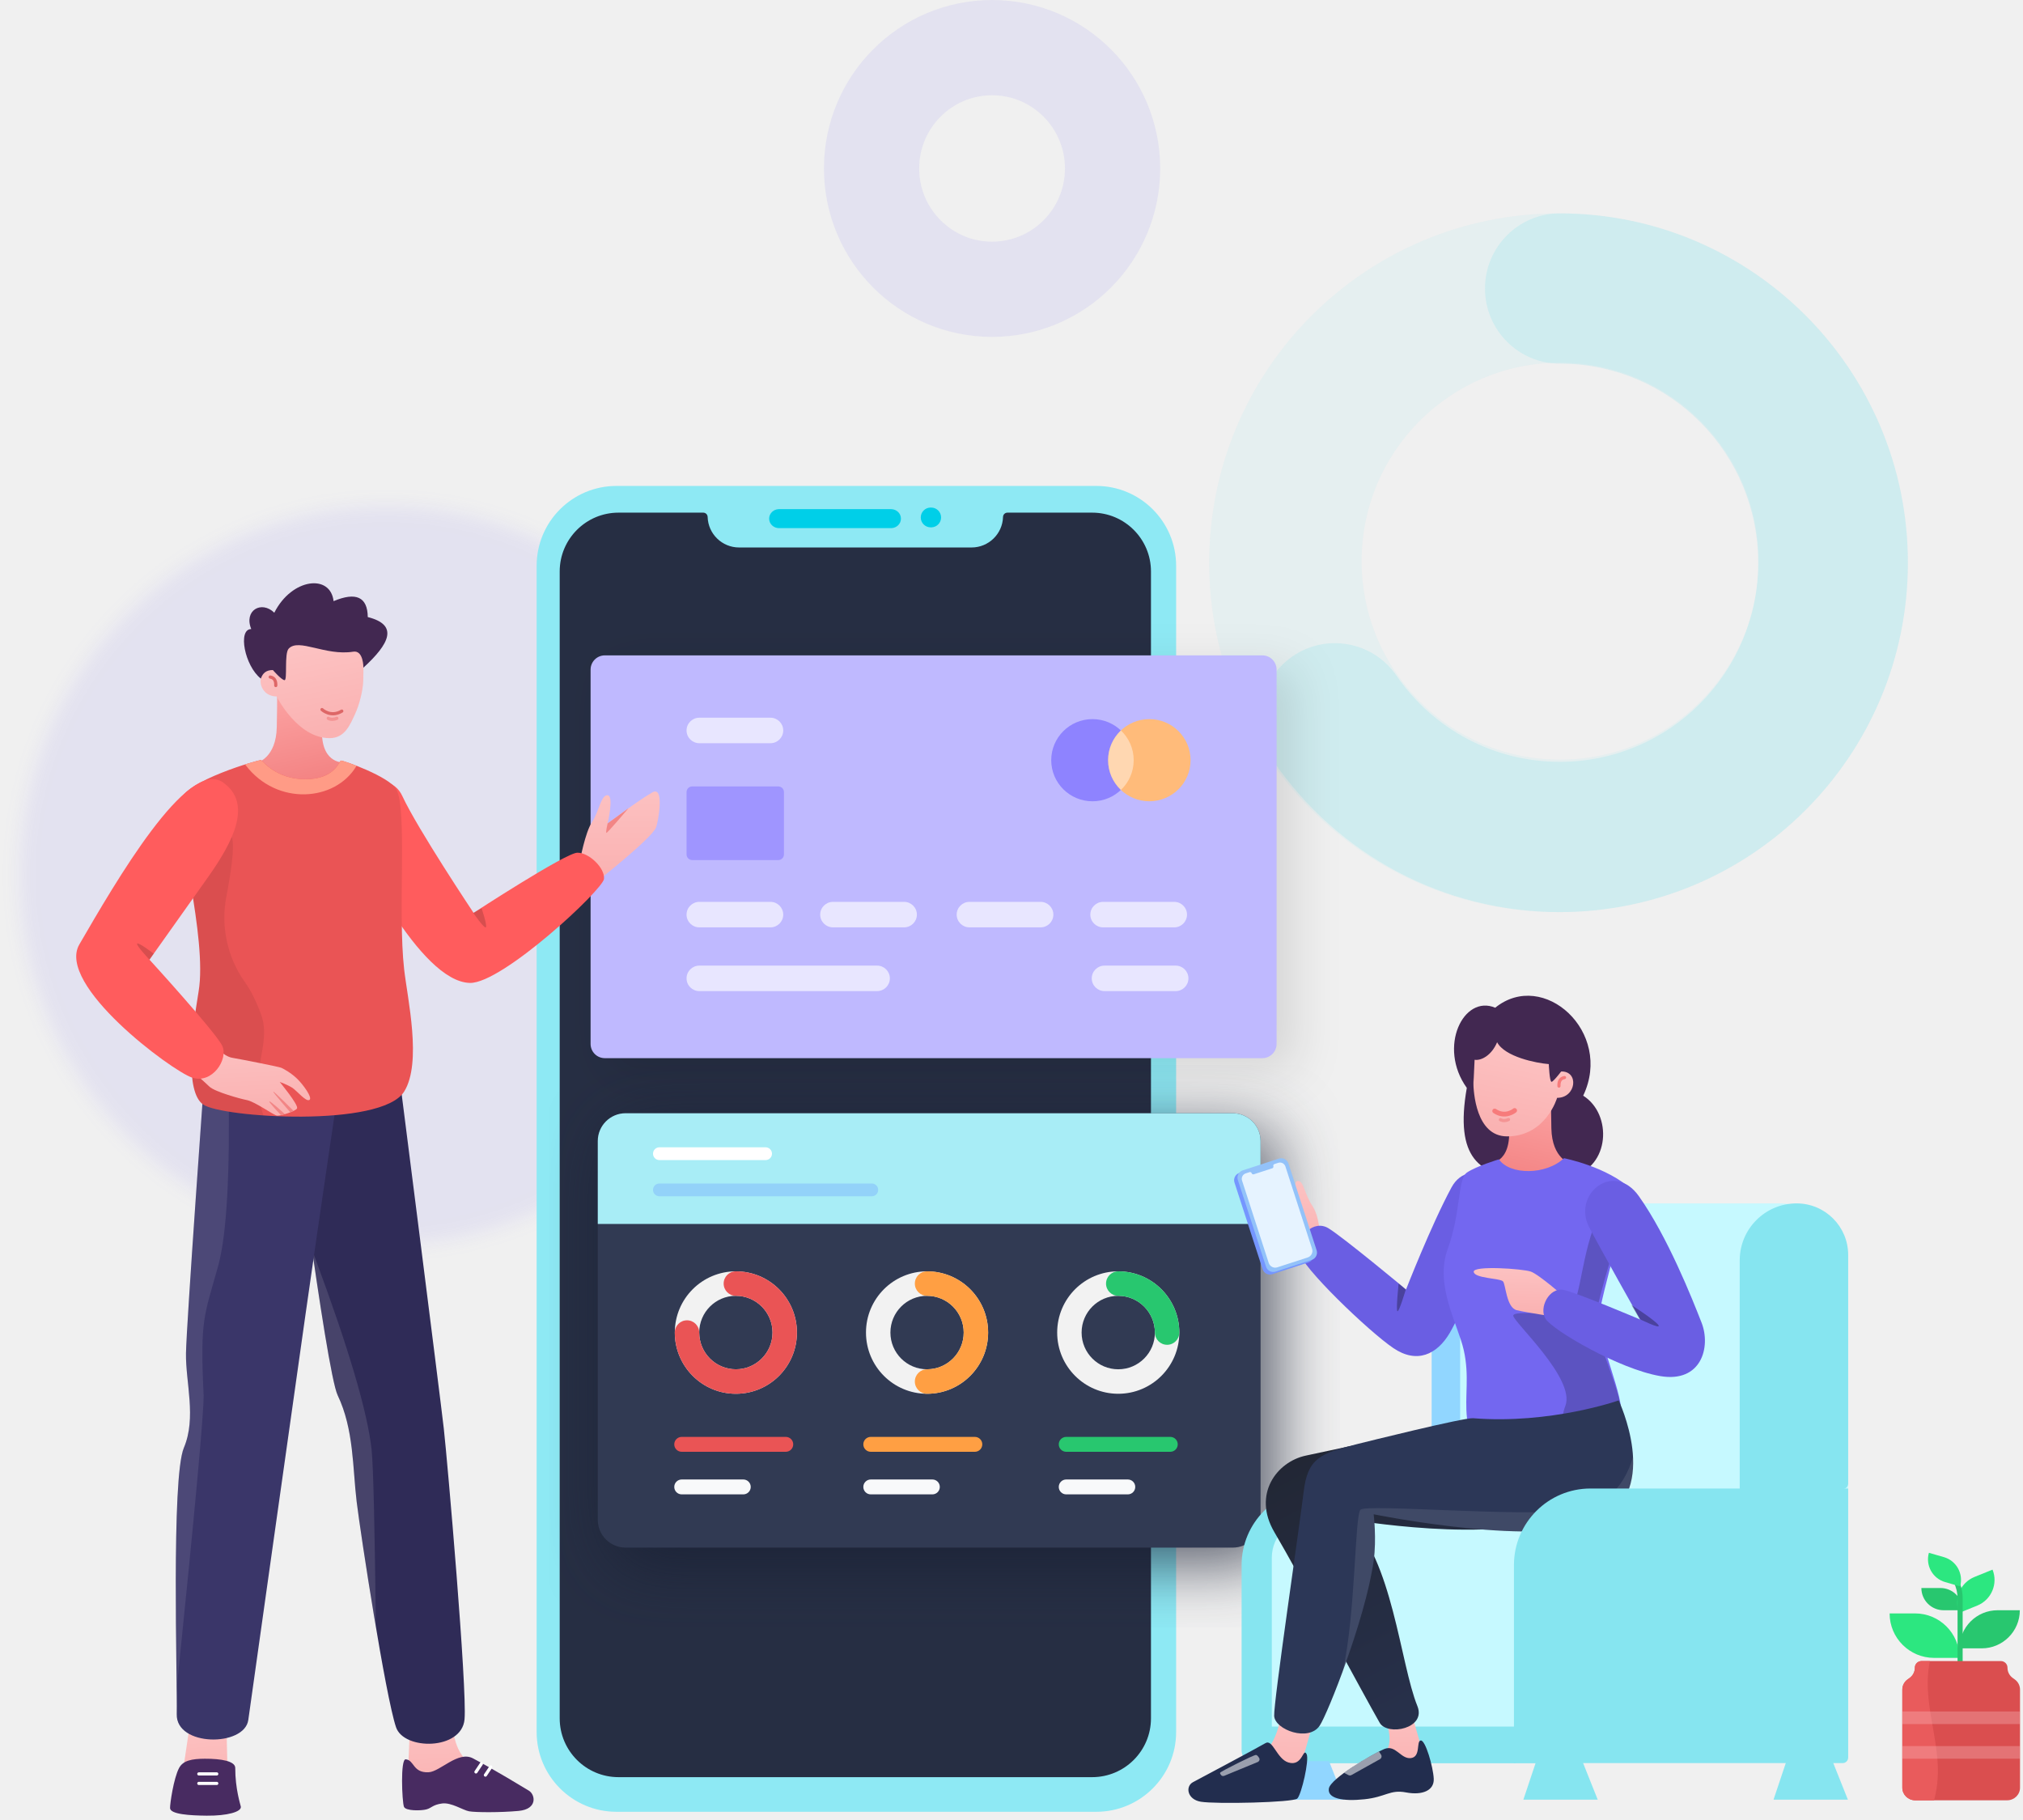
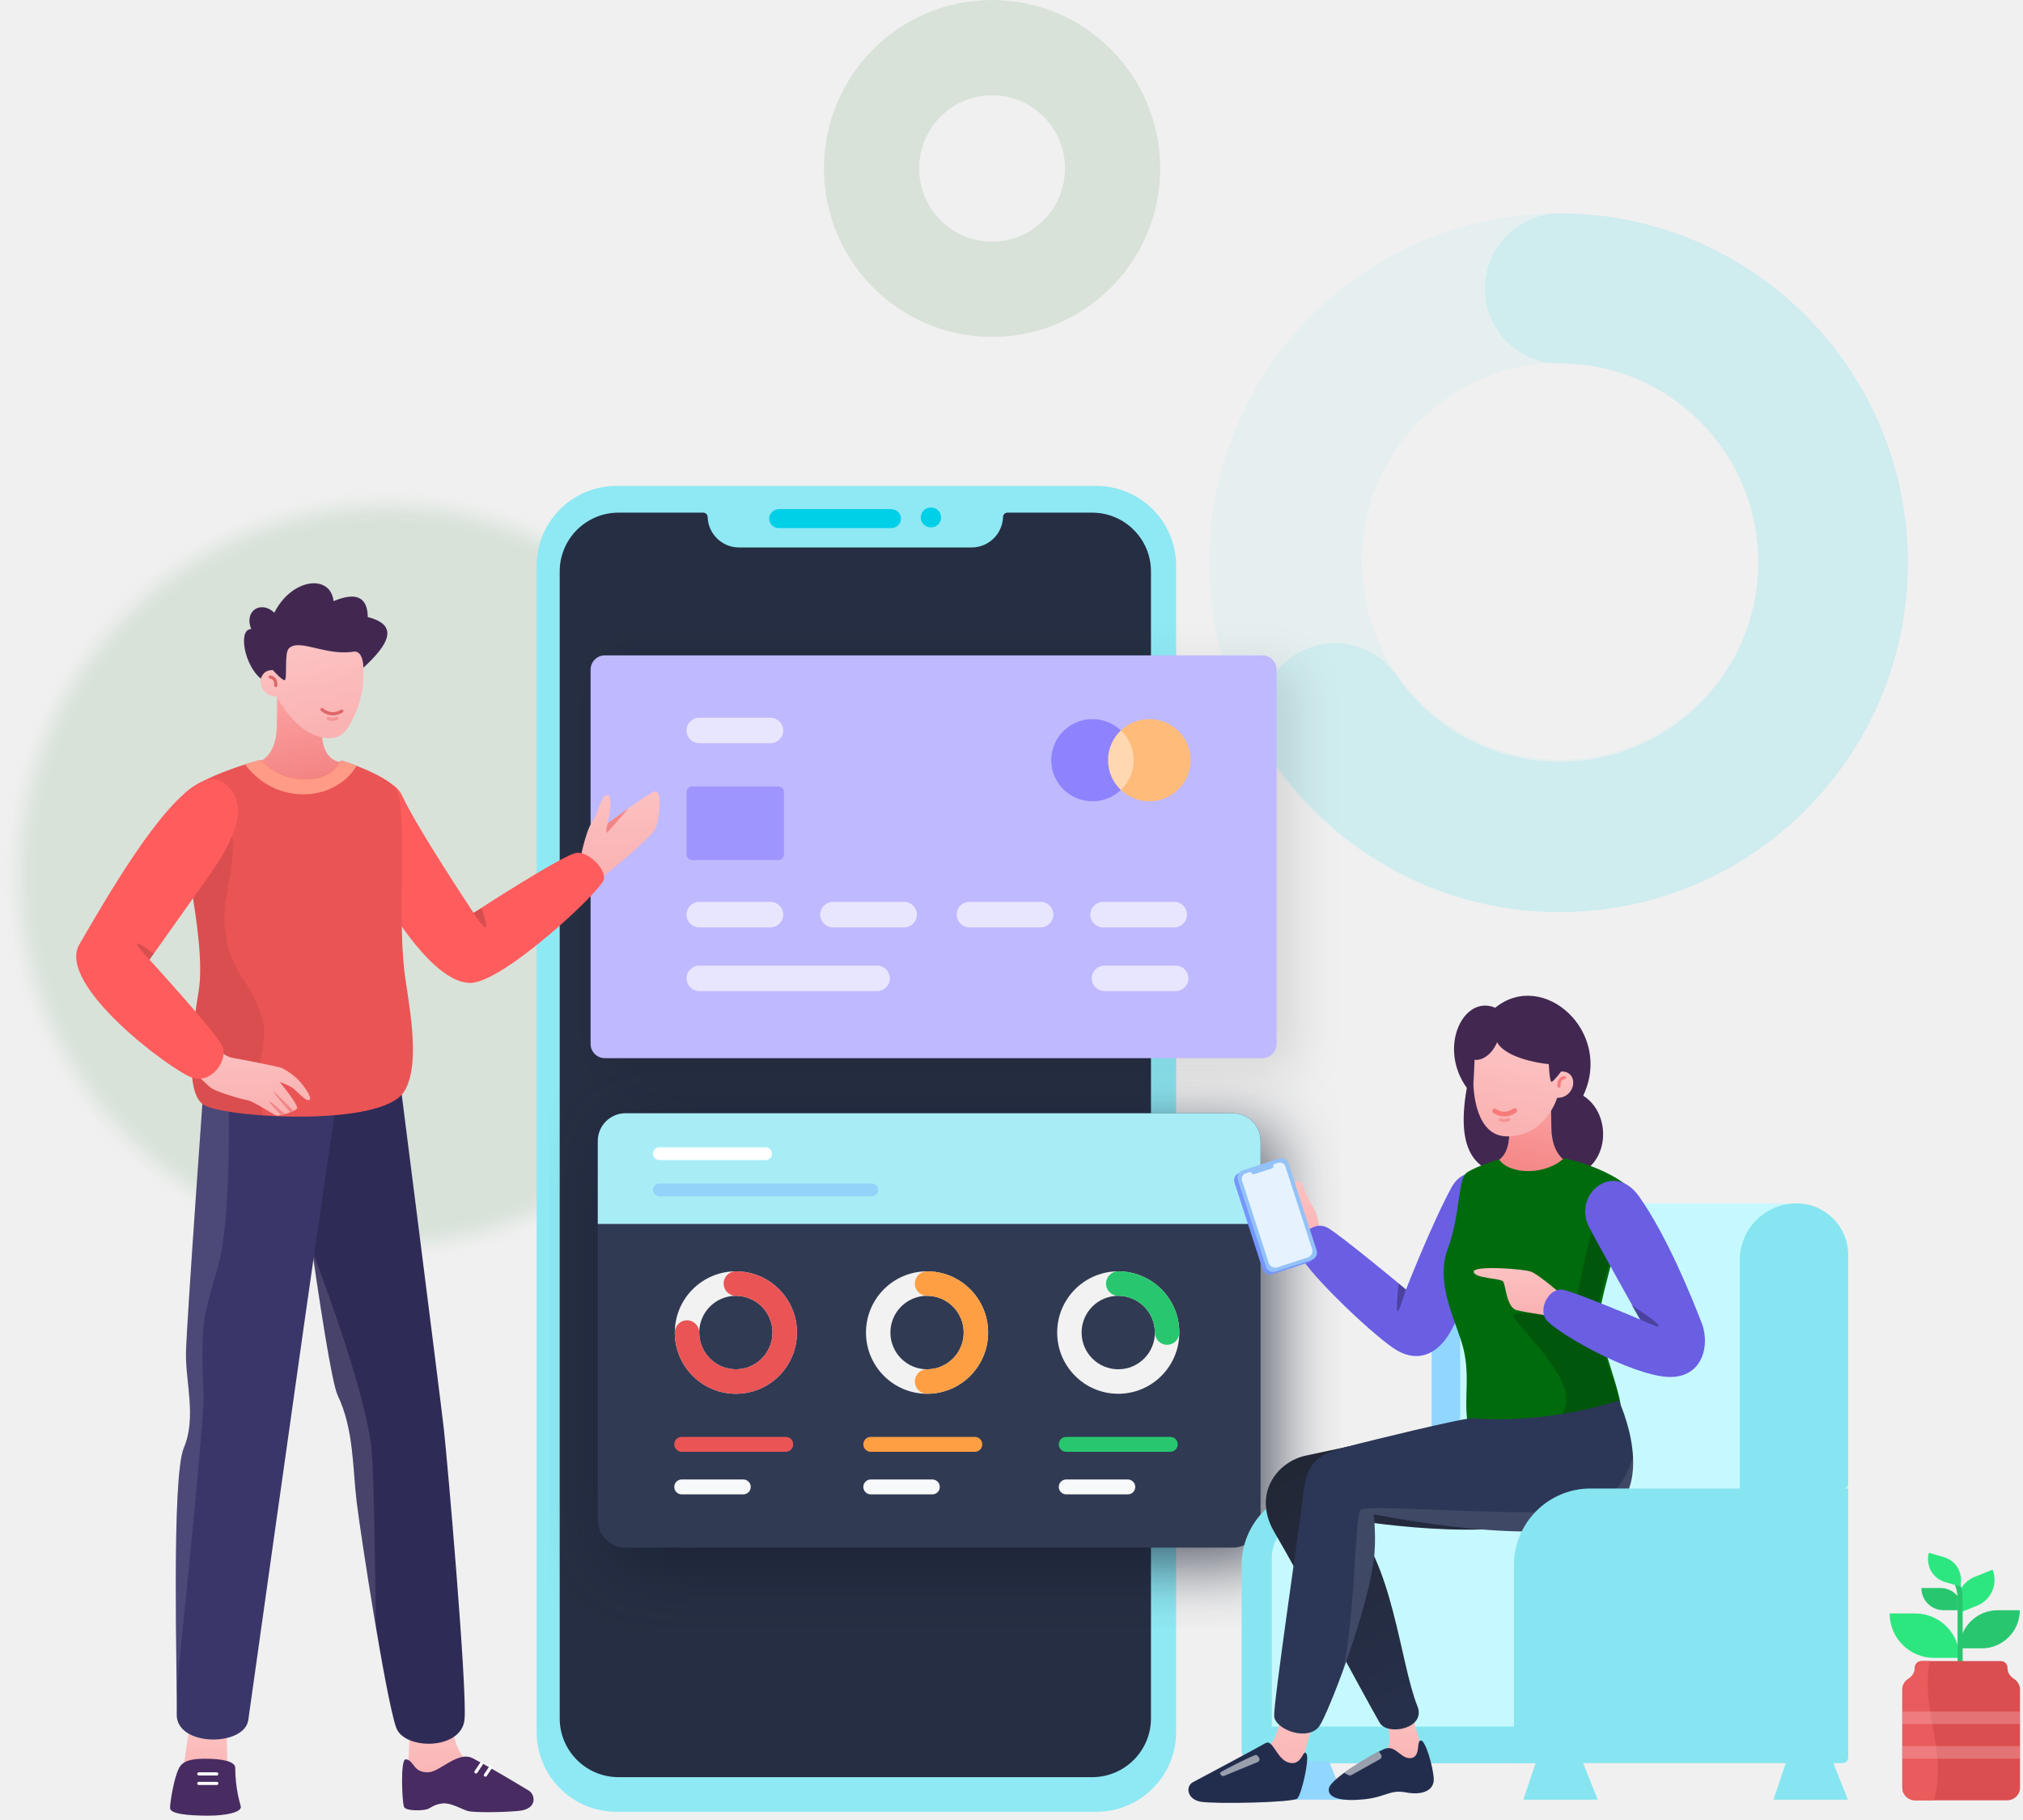
<svg xmlns="http://www.w3.org/2000/svg" width="637" height="573" viewBox="0 0 637 573" fill="none">
  <g id="Illustration">
    <g id="Shape">
      <g id="Oval" opacity="0.1" filter="url(#filter0_f)">
-         <ellipse cx="121.531" cy="275.607" rx="115.531" ry="116.393" fill="#7367F0" />
+         <ellipse cx="121.531" cy="275.607" rx="115.531" ry="116.393" fill="#006b0d" />
      </g>
      <path id="Oval_2" opacity="0.05" fill-rule="evenodd" clip-rule="evenodd" d="M380.75 177.185C380.75 116.434 429.999 67.185 490.75 67.185C551.501 67.185 600.75 116.434 600.75 177.185C600.75 237.937 551.501 287.185 490.75 287.185C429.999 287.185 380.75 237.937 380.75 177.185ZM553.75 176.685C553.75 142.167 525.768 114.185 491.25 114.185C456.732 114.185 428.75 142.167 428.75 176.685C428.75 211.203 456.732 239.185 491.25 239.185C525.768 239.185 553.75 211.203 553.75 176.685Z" fill="#00CFE8" />
-       <ellipse id="Oval_3" opacity="0.1" cx="312.382" cy="53.041" rx="37.944" ry="38.041" stroke="#7367F0" stroke-width="30" />
+       <ellipse id="Oval_3" opacity="0.1" cx="312.382" cy="53.041" rx="37.944" ry="38.041" stroke="#006b0d" stroke-width="30" />
      <path id="Path" opacity="0.1" d="M491.165 67.185C551.687 67.185 600.75 116.434 600.75 177.185C600.75 237.937 551.687 287.185 491.165 287.185C454.704 287.185 421.237 269.153 400.923 239.605C393.53 228.852 396.221 214.12 406.933 206.699C417.538 199.353 432.029 201.927 439.491 212.413L439.715 212.733C451.321 229.614 470.362 239.873 491.165 239.873C525.656 239.873 553.617 211.807 553.617 177.185C553.617 142.91 526.213 115.059 492.198 114.506L491.165 114.497C478.15 114.497 467.598 103.906 467.598 90.841C467.598 77.776 478.15 67.185 491.165 67.185Z" fill="#00CFE8" />
    </g>
    <g id="Mobile Banking App">
      <g id="Phone3">
        <path id="Rectangle" fill-rule="evenodd" clip-rule="evenodd" d="M168.975 178.137C168.975 164.254 180.229 153 194.112 153H345.201C359.084 153 370.338 164.254 370.338 178.137V545.323C370.338 559.206 359.084 570.46 345.201 570.46H194.112C180.229 570.46 168.975 559.206 168.975 545.323V178.137Z" fill="#8EE9F4" />
        <g id="Group 48">
          <path id="Rectangle_2" fill-rule="evenodd" clip-rule="evenodd" d="M176.237 179.934C176.237 169.705 184.53 161.412 194.759 161.412H221.439C222.187 161.412 222.799 162.007 222.821 162.755V162.755C222.976 168.115 227.365 172.379 232.727 172.379H305.926C311.288 172.379 315.678 168.115 315.833 162.755V162.755C315.854 162.007 316.467 161.412 317.215 161.412H343.894C354.124 161.412 362.416 169.705 362.416 179.934V541.033C362.416 551.263 354.124 559.555 343.894 559.555H194.759C184.53 559.555 176.237 551.263 176.237 541.033V179.934Z" fill="#262E43" />
          <mask id="mask0" mask-type="alpha" maskUnits="userSpaceOnUse" x="176" y="161" width="187" height="399">
            <path id="Rectangle_3" fill-rule="evenodd" clip-rule="evenodd" d="M176.237 179.934C176.237 169.705 184.53 161.412 194.759 161.412H221.439C222.187 161.412 222.799 162.007 222.821 162.755V162.755C222.976 168.115 227.365 172.379 232.727 172.379H305.926C311.288 172.379 315.678 168.115 315.833 162.755V162.755C315.854 162.007 316.467 161.412 317.215 161.412H343.894C354.124 161.412 362.416 169.705 362.416 179.934V541.033C362.416 551.263 354.124 559.555 343.894 559.555H194.759C184.53 559.555 176.237 551.263 176.237 541.033V179.934Z" fill="white" />
          </mask>
          <g mask="url(#mask0)">
            <ellipse id="Oval_4" cx="246.822" cy="403.737" rx="15.969" ry="15.951" fill="#E97EFF" fill-opacity="0.549" />
            <path id="Rectangle_4" fill-rule="evenodd" clip-rule="evenodd" d="M198.916 235.001C198.916 232.11 201.259 229.767 204.15 229.767H335.904C338.794 229.767 341.138 232.11 341.138 235.001V235.001C341.138 237.891 338.794 240.235 335.904 240.235H204.15C201.259 240.235 198.916 237.891 198.916 235.001V235.001Z" fill="#E97EFF" fill-opacity="0.549" />
          </g>
        </g>
        <path id="Path_2" d="M280.572 160.308C282.294 160.308 283.69 161.647 283.69 163.299C283.69 164.914 282.355 166.23 280.686 166.288L280.572 166.29H245.304C243.582 166.29 242.186 164.951 242.186 163.299C242.186 161.684 243.521 160.368 245.19 160.31L245.304 160.308H280.572Z" fill="#00CFE8" />
        <path id="Path_3" d="M293.21 159.81C294.933 159.81 296.329 161.205 296.329 162.925C296.329 164.608 294.994 165.979 293.325 166.039L293.21 166.041H293.047C291.324 166.041 289.928 164.646 289.928 162.925C289.928 161.243 291.263 159.872 292.932 159.812L293.047 159.81H293.21Z" fill="#00CFE8" />
      </g>
      <g id="BoardPieChart">
        <g id="Rectangle_5" filter="url(#filter1_d)">
          <path fill-rule="evenodd" clip-rule="evenodd" d="M188.229 359.27C188.229 354.434 192.15 350.513 196.986 350.513H388.175C393.011 350.513 396.931 354.434 396.931 359.27V478.524C396.931 483.361 393.011 487.281 388.175 487.281H196.986C192.15 487.281 188.229 483.361 188.229 478.524V359.27Z" fill="#313A53" />
        </g>
        <mask id="mask1" mask-type="alpha" maskUnits="userSpaceOnUse" x="188" y="350" width="209" height="138">
          <path id="Rectangle_6" fill-rule="evenodd" clip-rule="evenodd" d="M188.229 359.27C188.229 354.434 192.15 350.513 196.986 350.513H388.175C393.011 350.513 396.931 354.434 396.931 359.27V478.524C396.931 483.361 393.011 487.281 388.175 487.281H196.986C192.15 487.281 188.229 483.361 188.229 478.524V359.27Z" fill="white" />
        </mask>
        <g mask="url(#mask1)">
          <path id="Rectangle_7" fill-rule="evenodd" clip-rule="evenodd" d="M183.547 345.15H402.282V385.376H183.547L183.547 345.15Z" fill="#A8EDF6" />
          <path id="Rectangle_8" opacity="0.366" fill-rule="evenodd" clip-rule="evenodd" d="M205.621 374.649C205.621 373.538 206.522 372.638 207.632 372.638H274.515C275.626 372.638 276.526 373.538 276.526 374.649V374.649C276.526 375.76 275.626 376.66 274.515 376.66H207.632C206.522 376.66 205.621 375.76 205.621 374.649V374.649Z" fill="#6FA3FF" />
          <rect id="Rectangle_9" x="205.621" y="361.24" width="37.459" height="4.023" rx="2.011" fill="white" />
          <rect id="Rectangle_10" x="212.311" y="452.419" width="37.459" height="4.693" rx="2.346" fill="#EA5455" />
          <path id="Rectangle_11" fill-rule="evenodd" clip-rule="evenodd" d="M212.311 468.174C212.311 466.878 213.361 465.827 214.657 465.827H234.045C235.341 465.827 236.392 466.878 236.392 468.174V468.174C236.392 469.47 235.341 470.52 234.045 470.52H214.657C213.361 470.52 212.311 469.47 212.311 468.174V468.174Z" fill="#F8F9FA" />
          <rect id="Rectangle_12" x="271.844" y="452.419" width="37.459" height="4.693" rx="2.346" fill="#FF9F43" />
          <path id="Rectangle_13" fill-rule="evenodd" clip-rule="evenodd" d="M271.844 468.174C271.844 466.878 272.894 465.827 274.19 465.827H293.578C294.874 465.827 295.925 466.878 295.925 468.174V468.174C295.925 469.47 294.874 470.52 293.578 470.52H274.19C272.894 470.52 271.844 469.47 271.844 468.174V468.174Z" fill="#F8F9FA" />
          <rect id="Rectangle_14" x="333.385" y="452.419" width="37.459" height="4.693" rx="2.346" fill="#28C76F" />
          <path id="Rectangle_15" fill-rule="evenodd" clip-rule="evenodd" d="M333.385 468.174C333.385 466.878 334.435 465.827 335.731 465.827H355.119C356.415 465.827 357.466 466.878 357.466 468.174V468.174C357.466 469.47 356.415 470.52 355.119 470.52H335.731C334.435 470.52 333.385 469.47 333.385 468.174V468.174Z" fill="#F8F9FA" />
          <g id="Group 3">
            <path id="Oval_5" fill-rule="evenodd" clip-rule="evenodd" d="M352.114 438.843C362.735 438.843 371.345 430.213 371.345 419.568C371.345 408.923 362.735 400.293 352.114 400.293C341.493 400.293 332.883 408.923 332.883 419.568C332.883 430.213 341.493 438.843 352.114 438.843ZM352.114 431.133C345.741 431.133 340.575 425.955 340.575 419.568C340.575 413.181 345.741 408.003 352.114 408.003C358.487 408.003 363.653 413.181 363.653 419.568C363.653 425.955 358.487 431.133 352.114 431.133Z" fill="#F2F2F2" />
            <path id="Path_4" fill-rule="evenodd" clip-rule="evenodd" d="M371.345 419.568C371.345 408.923 362.735 400.293 352.114 400.293C349.99 400.293 348.268 402.019 348.268 404.148C348.268 406.277 349.99 408.003 352.114 408.003C358.414 408.003 363.535 413.064 363.651 419.351L363.653 419.568C363.653 421.697 365.375 423.423 367.499 423.423C369.623 423.423 371.345 421.697 371.345 419.568Z" fill="#28C76F" />
          </g>
          <g id="Group 4">
            <path id="Oval_6" fill-rule="evenodd" clip-rule="evenodd" d="M291.911 438.843C302.532 438.843 311.142 430.213 311.142 419.568C311.142 408.923 302.532 400.293 291.911 400.293C281.29 400.293 272.68 408.923 272.68 419.568C272.68 430.213 281.29 438.843 291.911 438.843ZM291.911 431.133C285.538 431.133 280.372 425.955 280.372 419.568C280.372 413.181 285.538 408.003 291.911 408.003C298.284 408.003 303.45 413.181 303.45 419.568C303.45 425.955 298.284 431.133 291.911 431.133Z" fill="#F2F2F2" />
            <path id="Path_5" d="M291.911 438.843C302.532 438.843 311.142 430.213 311.142 419.568C311.142 408.923 302.532 400.293 291.911 400.293C289.786 400.293 288.064 402.019 288.064 404.148C288.064 406.277 289.786 408.003 291.911 408.003C298.283 408.003 303.45 413.181 303.45 419.568C303.45 425.882 298.4 431.015 292.127 431.131L291.911 431.133C289.786 431.133 288.064 432.859 288.064 434.988C288.064 437.117 289.786 438.843 291.911 438.843Z" fill="#FF9F43" />
          </g>
          <g id="Group 6">
            <path id="Oval_7" fill-rule="evenodd" clip-rule="evenodd" d="M231.709 438.843C242.33 438.843 250.94 430.213 250.94 419.568C250.94 408.923 242.33 400.293 231.709 400.293C221.088 400.293 212.478 408.923 212.478 419.568C212.478 430.213 221.088 438.843 231.709 438.843ZM231.709 431.133C225.336 431.133 220.17 425.955 220.17 419.568C220.17 413.181 225.336 408.003 231.709 408.003C238.082 408.003 243.248 413.181 243.248 419.568C243.248 425.955 238.082 431.133 231.709 431.133Z" fill="#F2F2F2" />
            <path id="Path_6" fill-rule="evenodd" clip-rule="evenodd" d="M212.478 419.568C212.478 430.213 221.088 438.843 231.709 438.843C242.33 438.843 250.94 430.213 250.94 419.568C250.94 408.923 242.33 400.293 231.709 400.293C229.585 400.293 227.863 402.019 227.863 404.148C227.863 406.277 229.585 408.003 231.709 408.003C238.082 408.003 243.248 413.181 243.248 419.568C243.248 425.955 238.082 431.133 231.709 431.133C225.336 431.133 220.17 425.955 220.17 419.568C220.17 417.439 218.448 415.713 216.324 415.713C214.2 415.713 212.478 417.439 212.478 419.568Z" fill="#EA5455" />
          </g>
        </g>
      </g>
      <g id="VisaCard2">
        <g id="Rectangle_16" filter="url(#filter2_d)">
          <path fill-rule="evenodd" clip-rule="evenodd" d="M190.441 206.351H397.491C399.964 206.351 401.968 208.361 401.968 210.841V328.683C401.968 331.163 399.964 333.172 397.491 333.172H190.441C187.968 333.172 185.964 331.163 185.964 328.683V210.841C185.964 208.361 187.968 206.351 190.441 206.351Z" fill="#BFB9FF" />
        </g>
        <g id="Group 46">
          <g id="Group 45">
            <g id="Group 43">
              <ellipse id="Oval_8" cx="343.993" cy="239.357" rx="12.983" ry="12.935" fill="#8E83FF" />
              <ellipse id="Oval Copy 10" cx="361.901" cy="239.357" rx="12.983" ry="12.935" fill="#FFBB7A" />
              <path id="Path_7" fill-rule="evenodd" clip-rule="evenodd" d="M352.83 230.104L352.949 229.992C355.43 232.348 356.976 235.673 356.976 239.357C356.976 243.042 355.43 246.367 352.949 248.723C350.465 246.368 348.918 243.042 348.918 239.357C348.918 235.731 350.416 232.452 352.83 230.104L352.949 229.992L352.83 230.104Z" fill="white" fill-opacity="0.416" />
            </g>
            <path id="Rectangle_17" fill-rule="evenodd" clip-rule="evenodd" d="M217.972 247.609H245.057C246.046 247.609 246.848 248.408 246.848 249.393V269.019C246.848 270.004 246.046 270.803 245.057 270.803H217.972C216.983 270.803 216.182 270.004 216.182 269.019V249.393C216.182 248.408 216.983 247.609 217.972 247.609Z" fill="#9F95FF" />
          </g>
          <g id="Group 44">
            <path id="Rectangle_18" fill-rule="evenodd" clip-rule="evenodd" d="M220.211 283.96H242.595C244.82 283.96 246.624 285.758 246.624 287.975C246.624 290.192 244.82 291.989 242.595 291.989H220.211C217.986 291.989 216.182 290.192 216.182 287.975C216.182 285.758 217.986 283.96 220.211 283.96Z" fill="white" fill-opacity="0.647" />
            <path id="Rectangle_19" fill-rule="evenodd" clip-rule="evenodd" d="M220.211 304.032H276.17C278.396 304.032 280.199 305.829 280.199 308.046C280.199 310.263 278.396 312.06 276.17 312.06H220.211C217.986 312.06 216.182 310.263 216.182 308.046C216.182 305.829 217.986 304.032 220.211 304.032Z" fill="white" fill-opacity="0.647" />
            <path id="Rectangle_20" fill-rule="evenodd" clip-rule="evenodd" d="M347.799 304.032H370.182C372.408 304.032 374.212 305.829 374.212 308.046C374.212 310.263 372.408 312.06 370.182 312.06H347.799C345.573 312.06 343.77 310.263 343.77 308.046C343.77 305.829 345.573 304.032 347.799 304.032Z" fill="white" fill-opacity="0.647" />
            <path id="Rectangle_21" fill-rule="evenodd" clip-rule="evenodd" d="M220.211 225.977H242.595C244.82 225.977 246.624 227.774 246.624 229.991C246.624 232.208 244.82 234.005 242.595 234.005H220.211C217.986 234.005 216.182 232.208 216.182 229.991C216.182 227.774 217.986 225.977 220.211 225.977Z" fill="white" fill-opacity="0.647" />
            <path id="Rectangle Copy 38" fill-rule="evenodd" clip-rule="evenodd" d="M262.293 283.96H284.677C286.902 283.96 288.706 285.758 288.706 287.975C288.706 290.192 286.902 291.989 284.677 291.989H262.293C260.068 291.989 258.264 290.192 258.264 287.975C258.264 285.758 260.068 283.96 262.293 283.96Z" fill="white" fill-opacity="0.647" />
            <path id="Rectangle Copy 39" fill-rule="evenodd" clip-rule="evenodd" d="M305.269 283.96H327.653C329.878 283.96 331.682 285.758 331.682 287.975C331.682 290.192 329.878 291.989 327.653 291.989H305.269C303.044 291.989 301.24 290.192 301.24 287.975C301.24 285.758 303.044 283.96 305.269 283.96Z" fill="white" fill-opacity="0.647" />
            <path id="Rectangle Copy 40" fill-rule="evenodd" clip-rule="evenodd" d="M347.351 283.96H369.735C371.96 283.96 373.764 285.758 373.764 287.975C373.764 290.192 371.96 291.989 369.735 291.989H347.351C345.126 291.989 343.322 290.192 343.322 287.975C343.322 285.758 345.126 283.96 347.351 283.96Z" fill="white" fill-opacity="0.647" />
          </g>
        </g>
      </g>
      <g id="Men1.1">
        <g id="LLeg">
          <path id="Path_8" fill-rule="evenodd" clip-rule="evenodd" d="M142.482 542C142.482 542 142.328 551.857 148.381 555.358C154.434 558.86 163.812 565.365 163.812 565.365L128.137 566.574L129.154 541.911L142.482 542Z" fill="url(#paint0_linear)" />
          <path id="Path_9" fill-rule="evenodd" clip-rule="evenodd" d="M127.761 553.936C130.519 554.22 129.916 558.21 134.922 558.016C138.569 557.874 144.257 551.148 148.936 553.639C156.078 557.442 164.453 562.57 166.506 563.791C168.56 565.013 169.371 569.618 163.303 570.184C157.501 570.724 149.668 570.664 147.707 570.306C145.744 569.949 142.105 567.446 139.177 567.846C136.249 568.247 135.915 569.256 134.279 569.703C132.643 570.15 127.704 570.247 127.192 568.868C126.603 567.286 126.014 553.756 127.761 553.936Z" fill="#482B61" />
          <path id="Path_10" fill-rule="evenodd" clip-rule="evenodd" d="M124.996 332.889C124.996 332.889 138.605 439.705 139.743 449.806C140.88 459.908 147.128 531.771 146.273 541.357C145.402 551.118 127.14 551.171 124.69 543.806C121.337 533.725 113.585 483.341 112.303 472.819C111.021 462.298 111.471 450.083 106.319 439.309C102.63 431.596 90.423 335.628 90.423 335.628L124.996 332.889Z" fill="#2F2B57" />
          <path id="Path_11" opacity="0.591" fill-rule="evenodd" clip-rule="evenodd" d="M116.998 456.324L117.046 456.805C117.566 462.384 118.001 480.866 118.352 512.249L117.569 507.562C115.113 492.698 112.931 477.974 112.303 472.819C111.048 462.517 111.453 450.591 106.634 439.985L106.319 439.309C104.695 435.915 101.422 415.426 98.266 393.547L99.257 396.201C109.796 424.543 115.709 444.584 116.998 456.324Z" fill="white" fill-opacity="0.192" />
          <path id="Path 10" d="M151.575 555.354L149.868 557.907" stroke="white" stroke-linecap="round" />
          <path id="Path 10_2" d="M154.554 556.352L152.848 558.906" stroke="white" stroke-linecap="round" />
        </g>
        <g id="RLeg">
          <path id="Path_12" fill-rule="evenodd" clip-rule="evenodd" d="M59.586 544.261L56.394 565.817L71.825 565.739L71.32 543.86L59.586 544.261Z" fill="url(#paint1_linear)" />
          <path id="Path_13" fill-rule="evenodd" clip-rule="evenodd" d="M53.55 569.305C53.499 568.047 54.67 559.89 56.394 556.66C57.644 554.318 60.417 553.769 64.474 553.752C69.707 553.732 74.081 554.523 74.075 556.66C74.056 563.199 75.714 568.228 75.826 568.802C76.153 570.488 71.472 571.747 65.08 571.682C59.847 571.631 53.631 571.266 53.55 569.305Z" fill="#482B61" />
          <path id="Path_14" fill-rule="evenodd" clip-rule="evenodd" d="M107.504 336.396C107.504 336.396 100.429 384.069 96.146 414.233C91.937 443.873 79.474 532.285 78.186 541.54C77.004 550.036 55.422 550.036 55.649 539.747C55.876 529.457 53.878 465.335 57.897 455.841C61.915 446.348 58.417 435.299 58.563 426.076C58.709 416.853 64.489 337.012 64.489 337.012L107.504 336.396Z" fill="#3A3669" />
          <path id="Path_15" opacity="0.462" fill-rule="evenodd" clip-rule="evenodd" d="M68.797 398.217L68.459 399.444C64.362 414.163 62.949 415.49 64.11 438.967L64.121 439.444C64.162 445.351 61.353 475.917 55.694 531.142L55.669 527.709C55.47 505.18 54.64 464.445 57.794 456.097L57.897 455.841C61.915 446.348 58.417 435.299 58.563 426.076C58.709 416.853 64.489 337.013 64.489 337.013L71.871 336.906L71.946 340.563C72.477 369.125 71.427 388.343 68.797 398.217V398.217Z" fill="white" fill-opacity="0.192" />
          <path id="Path 9" d="M62.605 558.534H68.253" stroke="white" stroke-linecap="round" />
          <path id="Path 9_2" d="M62.605 561.529H68.253" stroke="white" stroke-linecap="round" />
        </g>
        <g id="Head">
          <path id="Path_16" fill-rule="evenodd" clip-rule="evenodd" d="M81.035 240.078C81.035 240.078 86.946 238.683 87.151 228.949C87.356 219.214 87.212 215.891 87.212 215.891L101.226 215.655C101.226 215.655 101.368 226.504 101.37 230.428C101.375 240.968 108.682 240.078 108.682 240.078C108.682 240.078 107.163 248.624 95.365 249.291C86.154 249.812 81.035 240.078 81.035 240.078Z" fill="url(#paint2_linear)" />
          <g id="Head1">
            <path id="Path_17" fill-rule="evenodd" clip-rule="evenodd" d="M85.926 210.97C80.118 210.745 81.065 219.291 87.099 219.279C87.099 219.279 93.583 232.383 103.764 232.417C108.668 232.434 110.269 228.043 111.739 224.962C113.209 221.88 114.288 217.27 114.378 214.447C114.474 211.437 114.486 201.55 114.486 201.55L85.7 201.537L85.926 210.97Z" fill="url(#paint3_linear)" />
            <path id="Path_18" d="M103.356 226.173C104.227 226.654 105.263 226.535 106.065 226.173" stroke="#F49494" stroke-linecap="round" />
            <path id="Path 8" d="M86.832 215.849C86.892 214.478 86.476 213.39 85.085 213.171" stroke="#DE6767" stroke-linecap="round" />
            <path id="Path_19" fill-rule="evenodd" clip-rule="evenodd" d="M85.926 210.971C85.926 210.971 88.597 214.069 89.585 214.154C90.573 214.24 89.447 205.769 90.902 204.226C94.098 200.835 102.45 206.597 111.233 205.189C114.486 204.668 114.428 210.228 114.428 210.228C122.638 202.703 125.615 196.767 115.804 194.289C115.726 187.92 112.081 186.322 105.032 189.276C104.09 180.673 91.912 181.971 86.369 192.916C82.356 188.992 76.717 192.16 79.11 198.064C74.79 198.064 77.041 209.672 82.133 213.66C82.74 211.918 83.85 210.971 85.926 210.971Z" fill="#422851" />
            <path id="Path_20" d="M101.387 223.414C101.387 223.414 104.152 226.029 107.624 223.899" stroke="#DE6767" stroke-linecap="round" />
          </g>
        </g>
        <g id="LArm">
          <g id="Group 3_2">
            <path id="Path_21" fill-rule="evenodd" clip-rule="evenodd" d="M182.553 271.335C182.553 271.335 184.215 262.095 186.414 258.858C188.613 255.619 189.254 250.179 191.329 250.379C193.404 250.58 191.326 259.265 191.326 259.265C191.326 259.265 201.002 252.005 205.392 249.504C209.397 247.223 207.2 259.026 206.574 260.531C205.083 264.112 187.833 277.63 187.833 277.63C187.833 277.63 182.93 272.157 182.553 271.335Z" fill="url(#paint4_linear)" />
            <path id="Path_22" fill-rule="evenodd" clip-rule="evenodd" d="M191.326 259.264C191.326 259.264 190.612 262.235 190.968 262.235C191.325 262.235 197.892 254.487 197.892 254.487L191.326 259.264Z" fill="#F28585" />
          </g>
          <path id="Path_23" fill-rule="evenodd" clip-rule="evenodd" d="M126.694 250.655C131.425 260.915 149.121 287.426 149.121 287.426C149.121 287.426 178.119 268.52 181.809 268.481C185.499 268.442 190.509 273.338 190.194 276.717C189.879 280.096 158.129 309.732 147.946 309.483C132.113 309.095 112.258 267.922 110.219 262.419C104.759 247.678 122.079 240.647 126.694 250.655Z" fill="#FF5C5D" />
          <path id="Path 5" fill-rule="evenodd" clip-rule="evenodd" d="M149.016 287.407C149.016 287.407 152.364 292.312 152.964 291.99C153.564 291.668 151.648 285.994 151.648 285.994L149.016 287.407Z" fill="black" fill-opacity="0.16" />
        </g>
        <g id="Body">
          <path id="Path_24" fill-rule="evenodd" clip-rule="evenodd" d="M56.657 252.296C55.171 259.42 65.346 295.325 62.546 312.122C60.332 325.406 58.219 343.698 63.957 347.759C69.799 351.894 120.087 355.177 127.255 343.698C132.941 334.591 128.286 314.396 127.255 305.183C125.198 286.804 128.304 255.042 124.814 248.546C122.65 244.516 107.892 239.319 107.338 239.48C106.783 239.641 105.48 245.351 96.149 245.351C86.817 245.351 82.696 239.48 82.195 239.319C81.694 239.158 58.001 245.852 56.657 252.296Z" fill="#EA5455" />
          <path id="Path_25" fill-rule="evenodd" clip-rule="evenodd" d="M82.172 239.316L82.195 239.319C82.697 239.48 86.817 245.351 96.149 245.351C105.481 245.351 106.784 239.641 107.338 239.48C107.538 239.422 109.589 240.062 112.229 241.093L112.217 241.214C105.547 252.415 87.205 253.795 77.4 240.981L77.178 240.685L78.272 240.345C80.274 239.737 81.707 239.371 82.097 239.322L82.172 239.316Z" fill="#FF9B86" />
          <path id="Path_26" fill-rule="evenodd" clip-rule="evenodd" d="M56.688 257.245L57.511 257.359C66.233 258.607 71.348 260.58 72.857 263.28C73.847 265.052 73.387 271.044 71.476 281.257L71.273 282.329C69.501 291.586 71.528 301.163 76.877 308.888L77.178 309.316C78.987 311.847 80.654 315.179 82.181 319.314C85.722 328.903 78.19 336.983 82.96 351.25L81.986 351.178C73.12 350.499 65.949 349.169 63.957 347.759C58.219 343.698 60.333 325.406 62.546 312.122C64.928 297.83 57.917 269.704 56.688 257.245Z" fill="black" fill-opacity="0.067" />
        </g>
        <g id="Rarm">
          <g id="Group 2">
            <path id="Path_27" fill-rule="evenodd" clip-rule="evenodd" d="M66.881 328.606C66.881 328.606 70.229 332.556 73.086 333.047C75.943 333.538 87.901 335.877 88.631 336.224C89.321 336.551 91.68 337.793 93.697 339.786C95.445 341.512 98.469 345.606 97.455 346.31C96.371 347.063 93.445 343.371 91.977 342.459C90.438 341.501 88.072 340.654 88.072 340.654C88.072 340.654 93.924 347.713 93.552 348.946C93.281 349.847 88.305 351.384 87.24 351.268C86.176 351.153 80.313 346.86 77.678 346.361C75.85 346.015 67.666 343.798 65.94 342.133C64.215 340.468 60.333 337.089 60.333 337.089L66.881 328.606Z" fill="url(#paint5_linear)" />
            <path id="Path_28" fill-rule="evenodd" clip-rule="evenodd" d="M92.424 349.765C92.424 349.765 86.3 343.594 86.044 343.7C85.789 343.805 91.38 350.194 91.38 350.194L92.424 349.765Z" fill="#F28585" />
            <path id="Path_29" fill-rule="evenodd" clip-rule="evenodd" d="M89.694 350.778C89.694 350.778 85.107 346.575 84.807 346.778C84.507 346.98 88.481 351.121 88.481 351.121L89.694 350.778Z" fill="#F28585" />
          </g>
          <path id="Path_30" fill-rule="evenodd" clip-rule="evenodd" d="M70.209 246.345C79.665 252.998 73.347 265.092 65.503 276.186C58.175 286.549 47.068 302.158 47.068 302.158C47.068 302.158 67.953 325.034 69.97 329.266C71.987 333.499 66.836 341.448 60.431 339.277C54.026 337.106 17.578 310.107 24.99 297.348C36.311 277.859 59.04 238.486 70.209 246.345Z" fill="#FF5C5D" />
          <path id="Path 6" fill-rule="evenodd" clip-rule="evenodd" d="M47.068 302.158C47.068 302.158 42.782 297.624 43.183 297.099C43.583 296.575 48.413 300.281 48.413 300.281L47.068 302.158Z" fill="black" fill-opacity="0.16" />
        </g>
      </g>
      <g id="Group 7">
        <path id="Rectangle_22" fill-rule="evenodd" clip-rule="evenodd" d="M390.956 492.784C390.956 479.468 401.751 468.672 415.067 468.672L496.198 468.672V551.132C496.198 553.341 494.407 555.132 492.198 555.132H394.956C392.747 555.132 390.956 553.341 390.956 551.132L390.956 492.784Z" fill="#86E5F0" />
        <path id="Rectangle_23" fill-rule="evenodd" clip-rule="evenodd" d="M400.465 538.065L477.244 538.065V555.132H400.465V538.065Z" fill="#86E5F0" />
        <path id="Path_31" fill-rule="evenodd" clip-rule="evenodd" d="M498.245 554.514L503.088 566.644H479.675L483.732 554.514H498.245Z" fill="#86E5F0" />
        <path id="Path_32" fill-rule="evenodd" clip-rule="evenodd" d="M418.474 554.514L423.318 566.644H399.904L403.962 554.514H418.474Z" fill="#91D6FF" />
        <path id="Path_33" fill-rule="evenodd" clip-rule="evenodd" d="M577.018 554.514L581.862 566.644H558.448L562.506 554.514H577.018Z" fill="#86E5F0" />
        <path id="Rectangle_24" fill-rule="evenodd" clip-rule="evenodd" d="M450.796 403.492C450.796 390.38 461.275 379.671 474.384 379.387L496.796 378.901V476.828H450.796L450.796 403.492Z" fill="#91D6FF" />
        <path id="Rectangle_25" fill-rule="evenodd" clip-rule="evenodd" d="M459.77 403.012C459.77 389.696 470.565 378.901 483.881 378.901H560.112C572.174 378.901 581.952 388.679 581.952 400.741V477.076C581.952 478.041 581.169 478.824 580.205 478.824H459.77L459.77 403.012Z" fill="#C6F9FF" />
        <path id="Rectangle_26" fill-rule="evenodd" clip-rule="evenodd" d="M547.805 396.818C547.805 386.923 555.827 378.901 565.722 378.901V378.901C574.685 378.901 581.952 386.167 581.952 395.13V467.1C581.952 468.065 581.169 468.847 580.205 468.847H547.805V396.818Z" fill="#86E5F0" />
        <path id="Rectangle_27" fill-rule="evenodd" clip-rule="evenodd" d="M400.465 490.474C400.465 483.515 406.106 477.874 413.065 477.874H491.345V543.628H400.465V490.474Z" fill="#C6F9FF" />
        <g id="Wom1.4">
          <g id="Head_2">
            <path id="Path_34" fill-rule="evenodd" clip-rule="evenodd" d="M494.783 370.394C506.982 367.552 507.785 350.8 498.511 344.989C508.075 324.929 485.958 305.012 470.808 317.295C460.876 313.041 452.622 329.64 461.864 342.532C457.989 364.667 465.875 370.388 480.092 370.632L494.783 370.394Z" fill="#422851" />
            <path id="Path_35" fill-rule="evenodd" clip-rule="evenodd" d="M494.632 366.393C494.632 366.393 488.698 365 488.492 355.271C488.286 345.543 488.431 342.223 488.431 342.223L475.36 341.987C475.36 341.987 475.218 352.828 475.216 356.75C475.21 367.283 467.875 366.393 467.875 366.393C467.875 366.393 469.4 374.934 481.244 375.6C490.491 376.121 494.632 366.393 494.632 366.393Z" fill="url(#paint6_linear)" />
            <path id="Path_36" fill-rule="evenodd" clip-rule="evenodd" d="M491.477 337.365C497.308 337.139 496.357 345.679 490.3 345.668C490.3 345.668 486.782 357.8 474.568 357.8C464.648 357.8 464.003 343.66 463.913 340.839C463.816 337.831 463.804 327.95 463.804 327.95L491.704 327.938L491.477 337.365Z" fill="url(#paint7_linear)" />
            <path id="Path_37" d="M476.923 349.65C476.923 349.65 474.014 352.114 470.644 349.806" stroke="#F77B7B" stroke-width="1.5" stroke-linecap="round" />
            <path id="Path_38" d="M475.003 352.504C474.098 352.922 473.226 352.952 472.448 352.536" stroke="#F49494" stroke-linecap="round" />
            <path id="Path 8_2" d="M490.884 341.958C490.824 340.588 491.241 339.5 492.638 339.281" stroke="#F77B7B" stroke-linecap="round" />
            <path id="Path_39" fill-rule="evenodd" clip-rule="evenodd" d="M492.4 336.309C492.4 336.309 489.204 340.6 488.557 340.623C487.909 340.646 487.683 335.043 487.683 335.043C483.762 334.743 473.841 332.766 471.408 328.161C469.708 332.224 466.456 334.029 464.32 333.683L463.915 342.315L462.918 324.96H493.182L492.4 336.309Z" fill="#422851" />
          </g>
          <g id="LLeg_2">
            <path id="Path_40" fill-rule="evenodd" clip-rule="evenodd" d="M434.913 537.945C434.913 537.945 440.143 548.516 435.855 551.847C431.561 555.179 420.217 561.422 420.217 561.422L450.271 559.532L443.59 536.478L434.913 537.945Z" fill="url(#paint8_linear)" />
            <path id="Path_41" fill-rule="evenodd" clip-rule="evenodd" d="M447.364 548.005C445.881 548.178 447.465 553.174 444.254 553.554C441.049 553.934 439.491 549.201 435.854 550.701C432.217 552.202 418.954 559.96 418.431 563.132C417.903 566.303 422.844 567.236 429.622 566.52C436.399 565.804 437.648 563.391 442.736 564.363C447.817 565.334 451.623 563.786 451.456 560.071C451.288 556.357 448.847 547.832 447.364 548.005Z" fill="#222D4E" />
            <path id="Path 14" fill-rule="evenodd" clip-rule="evenodd" d="M434.195 551.471L434.855 552.461C435.179 552.947 435.02 553.605 434.51 553.889L425.545 558.895C425.254 559.057 424.902 559.064 424.605 558.913L423.213 558.207C425.399 556.623 427.186 555.433 429.161 554.264C430.678 553.367 432.357 552.442 434.195 551.471Z" fill="white" fill-opacity="0.541" />
            <path id="Path_42" fill-rule="evenodd" clip-rule="evenodd" d="M480.186 444.779C471.087 445.185 420.447 456.392 411.247 458.296C402.047 460.2 394.268 470.502 401.284 482.431C409.164 495.822 429.495 533.853 434.431 542.427C436.875 546.67 449.2 544.291 446.305 537.169C440.908 523.892 438.401 490.539 424.641 478.378C424.641 478.378 470.917 486.436 490.907 477.206C505.435 470.496 502.148 443.796 480.186 444.779Z" fill="url(#paint9_linear)" />
          </g>
          <g id="LArm_2">
            <path id="Path_43" fill-rule="evenodd" clip-rule="evenodd" d="M415.718 390.947C415.718 390.947 415.821 383.54 413.231 379.669C410.642 375.798 410.539 371.686 408.579 371.82C406.619 371.955 408.56 381.512 408.56 381.512C408.56 381.512 406.073 380.562 404.287 379.36C402.5 378.157 397.083 372.23 395.817 373.28C393.671 375.07 397.128 385.165 399.011 387.183C400.9 389.202 411.22 395.841 411.22 395.841L415.718 390.947Z" fill="url(#paint10_linear)" />
            <path id="Path_44" fill-rule="evenodd" clip-rule="evenodd" d="M471.632 386.508C467.399 396.33 459.65 414.374 456.455 419.757C452.451 426.498 446.137 429.468 438.745 424.467C430.978 419.211 409.591 398.711 408.964 394.068C408.342 389.424 413.577 383.853 418.314 386.737C423.05 389.622 442.732 406.01 442.732 406.01C442.732 406.01 450.675 385.637 457.064 373.836C462.598 363.626 478.074 371.577 471.632 386.508Z" fill="#6A5EE3" />
            <path id="Path_45" fill-rule="evenodd" clip-rule="evenodd" d="M442.649 406.02C442.649 406.02 440.516 413.26 440.017 412.841C439.519 412.422 440.398 404.128 440.398 404.128L442.649 406.02Z" fill="black" fill-opacity="0.303" />
          </g>
          <g id="PhoneMini4">
            <g id="Group 3_3">
              <path id="Rectangle_28" d="M388.709 372.331C388.3 371.07 388.99 369.716 390.25 369.307L401.617 365.613C402.878 365.204 404.232 365.894 404.641 367.154L413.517 394.47C413.927 395.731 413.237 397.085 411.976 397.495L400.609 401.188C399.349 401.598 397.995 400.908 397.585 399.647L388.709 372.331Z" fill="#7596FF" />
              <rect id="Rectangle_29" x="389.032" y="369.239" width="16.752" height="33.522" rx="2.4" transform="rotate(-18 389.032 369.239)" fill="#93C2F9" />
              <path id="Rectangle_30" d="M392.25 369.453L393.458 369.06C393.704 368.98 393.966 369.091 394.085 369.311L394.122 369.399C394.212 369.676 394.51 369.828 394.787 369.738L400.613 367.845C400.859 367.765 401.006 367.521 400.973 367.273L400.952 367.18C400.862 366.903 401.013 366.605 401.29 366.515L402.492 366.125C403.385 365.835 404.341 366.285 404.697 367.137L404.748 367.276V367.276L413.149 393.21C413.514 394.342 412.895 395.556 411.765 395.925L402.206 399.031C401.124 399.385 399.965 398.833 399.545 397.794L399.492 397.649C399.492 397.648 399.492 397.648 399.493 397.647L391.094 371.719C390.788 370.774 391.305 369.76 392.25 369.453Z" fill="#E6F3FF" />
            </g>
          </g>
          <g id="Body_2">
-             <path id="Path_46" fill-rule="evenodd" clip-rule="evenodd" d="M513.93 374.674C513.93 374.674 503.73 408.844 503.428 415.313C503.126 421.782 511.77 440.794 510.299 445.599C506.905 456.704 463.582 461.485 461.927 446.547C461.155 439.58 462.761 433.327 460.91 425.118C459.066 416.909 451.651 404.711 455.857 393.242C460.062 381.773 458.935 371.163 461.943 369.157C464.951 367.152 471.982 365.022 471.982 365.022C475.401 370.056 486.943 369.983 492.451 364.667C492.451 364.667 506.134 367.322 513.93 374.674Z" fill="#7367F0" />
+             <path id="Path_46" fill-rule="evenodd" clip-rule="evenodd" d="M513.93 374.674C513.93 374.674 503.73 408.844 503.428 415.313C503.126 421.782 511.77 440.794 510.299 445.599C506.905 456.704 463.582 461.485 461.927 446.547C461.155 439.58 462.761 433.327 460.91 425.118C459.066 416.909 451.651 404.711 455.857 393.242C460.062 381.773 458.935 371.163 461.943 369.157C464.951 367.152 471.982 365.022 471.982 365.022C475.401 370.056 486.943 369.983 492.451 364.667C492.451 364.667 506.134 367.322 513.93 374.674Z" fill="#006b0d" />
            <path id="Path_47" fill-rule="evenodd" clip-rule="evenodd" d="M504.789 380.208C497.991 391.003 498.011 409.799 494.36 412.26C490.708 414.722 476.497 412.306 476.497 414.256C476.497 416.205 496.136 434.07 492.912 442.611C491.224 447.082 491.682 451.083 494.286 454.613L495.136 454.427C502.874 452.678 509.095 449.536 510.298 445.599C511.77 440.794 502.129 421.782 502.431 415.313C502.687 409.822 510.794 384.369 513.238 376.801C511.248 373.288 508.432 374.423 504.789 380.208Z" fill="black" fill-opacity="0.199" />
          </g>
          <g id="RArm">
            <path id="Path_48" fill-rule="evenodd" clip-rule="evenodd" d="M493.196 408.848C493.196 408.848 484.605 401.241 481.976 400.358C479.346 399.475 463.943 398.414 464.04 400.409C464.151 402.547 472.424 402.424 473.281 403.475C474.138 404.526 474.333 411.713 477.573 412.519C480.807 413.326 490.501 414.717 490.501 414.717L493.196 408.848Z" fill="url(#paint11_linear)" />
            <path id="Path_49" fill-rule="evenodd" clip-rule="evenodd" d="M516.052 376.637C525.103 389.418 532.83 408.887 535.796 416.477C538.763 424.067 535.77 435.516 522.727 433.268C509.708 431.027 488.992 418.846 486.7 415.293C484.408 411.74 487.89 405.274 492.275 406.121C496.337 406.904 516.488 415.477 516.488 415.477C516.488 415.477 503.524 392.486 500.359 386.323C495.071 376.03 508.079 365.376 516.052 376.637Z" fill="#6A5EE3" />
            <path id="Path_50" fill-rule="evenodd" clip-rule="evenodd" d="M516.282 415.319C516.282 415.319 523.072 418.695 522.244 417.279C521.416 415.864 513.691 410.891 513.691 410.891L516.282 415.319Z" fill="black" fill-opacity="0.303" />
          </g>
          <g id="RLeg_2">
            <path id="Path_51" fill-rule="evenodd" clip-rule="evenodd" d="M403.31 538.37C403.31 538.37 403.468 550.811 393.221 555.463C382.981 560.114 375.686 559.834 376.614 563.431C377.543 567.026 404.196 566.881 406.685 564.069C408.807 561.676 413.42 539.399 414.69 541.102L403.31 538.37Z" fill="url(#paint12_linear)" />
            <path id="Path_52" fill-rule="evenodd" clip-rule="evenodd" d="M411.417 552.297C410.272 550.085 410.2 556.307 405.687 554.936C402.025 553.823 400.773 547.454 398.458 548.849C396.144 550.244 375.771 561.06 375.655 561.125C373.147 562.477 373.848 566.572 378.084 567.287C382.792 568.081 407.183 567.547 408.492 566.291C409.801 565.036 412.334 554.07 411.417 552.297Z" fill="#222D4E" />
            <path id="Path 14_2" fill-rule="evenodd" clip-rule="evenodd" d="M395.445 552.569C395.843 552.569 396.223 553.069 396.497 553.55C396.764 554.019 396.516 554.589 396.016 554.795L385.504 559.125C385.164 559.265 384.767 559.213 384.524 558.937C384.3 558.685 384.093 558.371 384.196 558.156C384.394 557.741 394.677 552.569 395.445 552.569Z" fill="white" fill-opacity="0.541" />
            <path id="Path_53" fill-rule="evenodd" clip-rule="evenodd" d="M509.691 440.933C509.691 440.933 522.919 468.883 504.33 478.481C486.353 487.762 432.535 476.785 432.535 476.785C432.535 476.785 433.497 484.531 432.535 491.441C430.023 509.486 418.078 539.55 415.551 543.327C412.056 548.551 401.41 544.612 401.209 540.262C401.009 535.912 409.235 480.358 410.486 469.764C411.73 459.169 415.659 457.63 427.135 454.734C429.772 454.069 460.949 446.317 463.805 446.543C488.346 448.484 509.691 440.933 509.691 440.933Z" fill="#2C3757" />
            <path id="Path_54" opacity="0.462" fill-rule="evenodd" clip-rule="evenodd" d="M495.191 475.596C477.393 477.592 430.273 473.479 428.381 475.348C426.574 477.132 426.876 508.175 422.823 526.143L423.439 524.446C427.251 513.854 431.209 500.971 432.535 491.441C433.497 484.531 432.535 476.785 432.535 476.785L434.705 477.205C444.935 479.128 488.51 486.649 504.33 478.481C512.901 474.055 516.399 466.703 514.823 456.424C512.109 468.042 505.565 474.433 495.191 475.596Z" fill="white" fill-opacity="0.192" />
          </g>
        </g>
        <path id="Rectangle_31" fill-rule="evenodd" clip-rule="evenodd" d="M476.71 492.784C476.71 479.468 487.505 468.672 500.821 468.672L581.952 468.672V553.385C581.952 554.35 581.17 555.132 580.205 555.132H476.71L476.71 492.784Z" fill="#86E5F0" />
      </g>
      <g id="Group 80">
        <path id="Rectangle_32" d="M595 508H603C610.732 508 617 514.268 617 522V522H609C601.268 522 595 515.732 595 508V508Z" fill="#2CE780" />
        <path id="Rectangle_33" d="M605 500H611C614.866 500 618 503.134 618 507V507H612C608.134 507 605 503.866 605 500V500Z" fill="#28C76F" />
        <path id="Rectangle_34" d="M636 507H629C622.373 507 617 512.373 617 519V519H624C630.627 519 636 513.627 636 507V507Z" fill="#28C76F" />
        <path id="Rectangle_35" fill-rule="evenodd" clip-rule="evenodd" d="M627.408 494.212L621.714 496.524C617.268 498.329 615.12 503.39 616.91 507.841V507.841L622.605 505.529C627.05 503.724 629.198 498.664 627.408 494.212V494.212Z" fill="#2CE780" />
        <path id="Path_55" fill-rule="evenodd" clip-rule="evenodd" d="M612.765 493C615.893 494.983 617.877 498.756 617.994 502.897L618 503.286V533H616.395V503.286C616.395 499.802 614.819 496.589 612.267 494.828L612 494.651L612.765 493Z" fill="#28C76F" />
        <g id="Group 84">
          <path id="Rectangle_36" fill-rule="evenodd" clip-rule="evenodd" d="M605.059 523H630.005C631.17 523 632.115 523.925 632.115 525.067V525.126C632.115 526.388 632.728 527.574 633.767 528.322L634.413 528.788C635.451 529.535 636.065 530.722 636.065 531.984V562.872C636.065 565.063 634.251 566.839 632.014 566.839H603.051C600.814 566.839 599 565.063 599 562.872V531.984C599 530.722 599.613 529.535 600.651 528.788L601.298 528.322C602.267 527.624 602.866 526.544 602.941 525.377L602.95 525.067C602.95 523.925 603.894 523 605.059 523Z" fill="#DA4E4F" />
          <mask id="mask2" mask-type="alpha" maskUnits="userSpaceOnUse" x="599" y="523" width="38" height="44">
            <path id="Rectangle_37" fill-rule="evenodd" clip-rule="evenodd" d="M605.059 523H630.005C631.17 523 632.115 523.925 632.115 525.067V525.126C632.115 526.388 632.728 527.574 633.767 528.322L634.413 528.788C635.451 529.535 636.065 530.722 636.065 531.984V562.872C636.065 565.063 634.251 566.839 632.014 566.839H603.051C600.814 566.839 599 565.063 599 562.872V531.984C599 530.722 599.613 529.535 600.651 528.788L601.298 528.322C602.267 527.624 602.866 526.544 602.941 525.377L602.95 525.067C602.95 523.925 603.894 523 605.059 523Z" fill="white" />
          </mask>
          <g mask="url(#mask2)">
            <path id="Rectangle_38" fill-rule="evenodd" clip-rule="evenodd" d="M597.987 521.016H608.114C603.645 538.063 614.53 552.2 608.114 569.616H597.987V521.016Z" fill="#E95B5C" />
            <rect id="Rectangle_39" x="599" y="549.78" width="37.065" height="3.967" fill="#FFDFE2" fill-opacity="0.258" />
            <rect id="Rectangle_40" x="599" y="538.869" width="37.065" height="3.967" fill="#FFDFE2" fill-opacity="0.258" />
          </g>
        </g>
        <path id="Rectangle_41" fill-rule="evenodd" clip-rule="evenodd" d="M607.37 488.916L612.087 490.275C616.039 491.414 618.324 495.536 617.195 499.491V499.491L612.478 498.131C608.527 496.993 606.242 492.871 607.37 488.916V488.916Z" fill="#2CE780" />
      </g>
    </g>
  </g>
  <defs>
    <filter id="filter0_f" x="0.563" y="153.777" width="241.934" height="243.659" filterUnits="userSpaceOnUse" color-interpolation-filters="sRGB">
      <feFlood flood-opacity="0" result="BackgroundImageFix" />
      <feBlend mode="normal" in="SourceGraphic" in2="BackgroundImageFix" result="shape" />
      <feGaussianBlur stdDeviation="2.718" result="effect1_foregroundBlur" />
    </filter>
    <filter id="filter1_d" x="173.229" y="335.513" width="248.702" height="176.768" filterUnits="userSpaceOnUse" color-interpolation-filters="sRGB">
      <feFlood flood-opacity="0" result="BackgroundImageFix" />
      <feColorMatrix in="SourceAlpha" type="matrix" values="0 0 0 0 0 0 0 0 0 0 0 0 0 0 0 0 0 0 127 0" />
      <feOffset dx="5" dy="5" />
      <feGaussianBlur stdDeviation="10" />
      <feColorMatrix type="matrix" values="0 0 0 0 0.086 0 0 0 0 0.114 0 0 0 0 0.192 0 0 0 0.7 0" />
      <feBlend mode="normal" in2="BackgroundImageFix" result="effect1_dropShadow" />
      <feBlend mode="normal" in="SourceGraphic" in2="effect1_dropShadow" result="shape" />
    </filter>
    <filter id="filter2_d" x="177.964" y="196.351" width="244.004" height="154.821" filterUnits="userSpaceOnUse" color-interpolation-filters="sRGB">
      <feFlood flood-opacity="0" result="BackgroundImageFix" />
      <feColorMatrix in="SourceAlpha" type="matrix" values="0 0 0 0 0 0 0 0 0 0 0 0 0 0 0 0 0 0 127 0" />
      <feOffset dx="6" dy="4" />
      <feGaussianBlur stdDeviation="7" />
      <feColorMatrix type="matrix" values="0 0 0 0 0.019 0 0 0 0 0.019 0 0 0 0 0.019 0 0 0 0.11 0" />
      <feBlend mode="normal" in2="BackgroundImageFix" result="effect1_dropShadow" />
      <feBlend mode="normal" in="SourceGraphic" in2="effect1_dropShadow" result="shape" />
    </filter>
    <linearGradient id="paint0_linear" x1="121.964" y1="535.908" x2="123.277" y2="565.378" gradientUnits="userSpaceOnUse">
      <stop stop-color="#FDC6C6" />
      <stop offset="1" stop-color="#FAB2B2" />
    </linearGradient>
    <linearGradient id="paint1_linear" x1="53.723" y1="538.516" x2="56.114" y2="564.585" gradientUnits="userSpaceOnUse">
      <stop stop-color="#FDC6C6" />
      <stop offset="1" stop-color="#FAB2B2" />
    </linearGradient>
    <linearGradient id="paint2_linear" x1="72.035" y1="210.658" x2="82.805" y2="260.315" gradientUnits="userSpaceOnUse">
      <stop stop-color="#FFAFAF" />
      <stop offset="1" stop-color="#F07777" />
    </linearGradient>
    <linearGradient id="paint3_linear" x1="74.742" y1="201.187" x2="81.657" y2="234.798" gradientUnits="userSpaceOnUse">
      <stop stop-color="#FDC6C6" />
      <stop offset="1" stop-color="#FAB2B2" />
    </linearGradient>
    <linearGradient id="paint4_linear" x1="180.59" y1="240.179" x2="180.945" y2="275.552" gradientUnits="userSpaceOnUse">
      <stop stop-color="#FDC6C6" />
      <stop offset="1" stop-color="#FAB2B2" />
    </linearGradient>
    <linearGradient id="paint5_linear" x1="53.874" y1="323.088" x2="54.935" y2="350.188" gradientUnits="userSpaceOnUse">
      <stop stop-color="#FDC6C6" />
      <stop offset="1" stop-color="#FAB2B2" />
    </linearGradient>
    <linearGradient id="paint6_linear" x1="503.342" y1="336.992" x2="492.262" y2="386.47" gradientUnits="userSpaceOnUse">
      <stop stop-color="#FFAFAF" />
      <stop offset="1" stop-color="#F07777" />
    </linearGradient>
    <linearGradient id="paint7_linear" x1="502.48" y1="327.599" x2="495.832" y2="360.118" gradientUnits="userSpaceOnUse">
      <stop stop-color="#FDC6C6" />
      <stop offset="1" stop-color="#FAB2B2" />
    </linearGradient>
    <linearGradient id="paint8_linear" x1="455.471" y1="530.406" x2="453.878" y2="560.187" gradientUnits="userSpaceOnUse">
      <stop stop-color="#FDC6C6" />
      <stop offset="1" stop-color="#FAB2B2" />
    </linearGradient>
    <linearGradient id="paint9_linear" x1="424.4" y1="568.758" x2="376.326" y2="476.481" gradientUnits="userSpaceOnUse">
      <stop stop-color="#28324F" />
      <stop offset="1" stop-color="#222735" />
    </linearGradient>
    <linearGradient id="paint10_linear" x1="419.28" y1="365.969" x2="417.128" y2="394.571" gradientUnits="userSpaceOnUse">
      <stop stop-color="#FDC6C6" />
      <stop offset="1" stop-color="#FAB2B2" />
    </linearGradient>
    <linearGradient id="paint11_linear" x1="498.241" y1="395.514" x2="497.611" y2="413.984" gradientUnits="userSpaceOnUse">
      <stop stop-color="#FDC6C6" />
      <stop offset="1" stop-color="#FAB2B2" />
    </linearGradient>
    <linearGradient id="paint12_linear" x1="421.293" y1="531.606" x2="419.735" y2="564.802" gradientUnits="userSpaceOnUse">
      <stop stop-color="#FDC6C6" />
      <stop offset="1" stop-color="#FAB2B2" />
    </linearGradient>
  </defs>
</svg>
